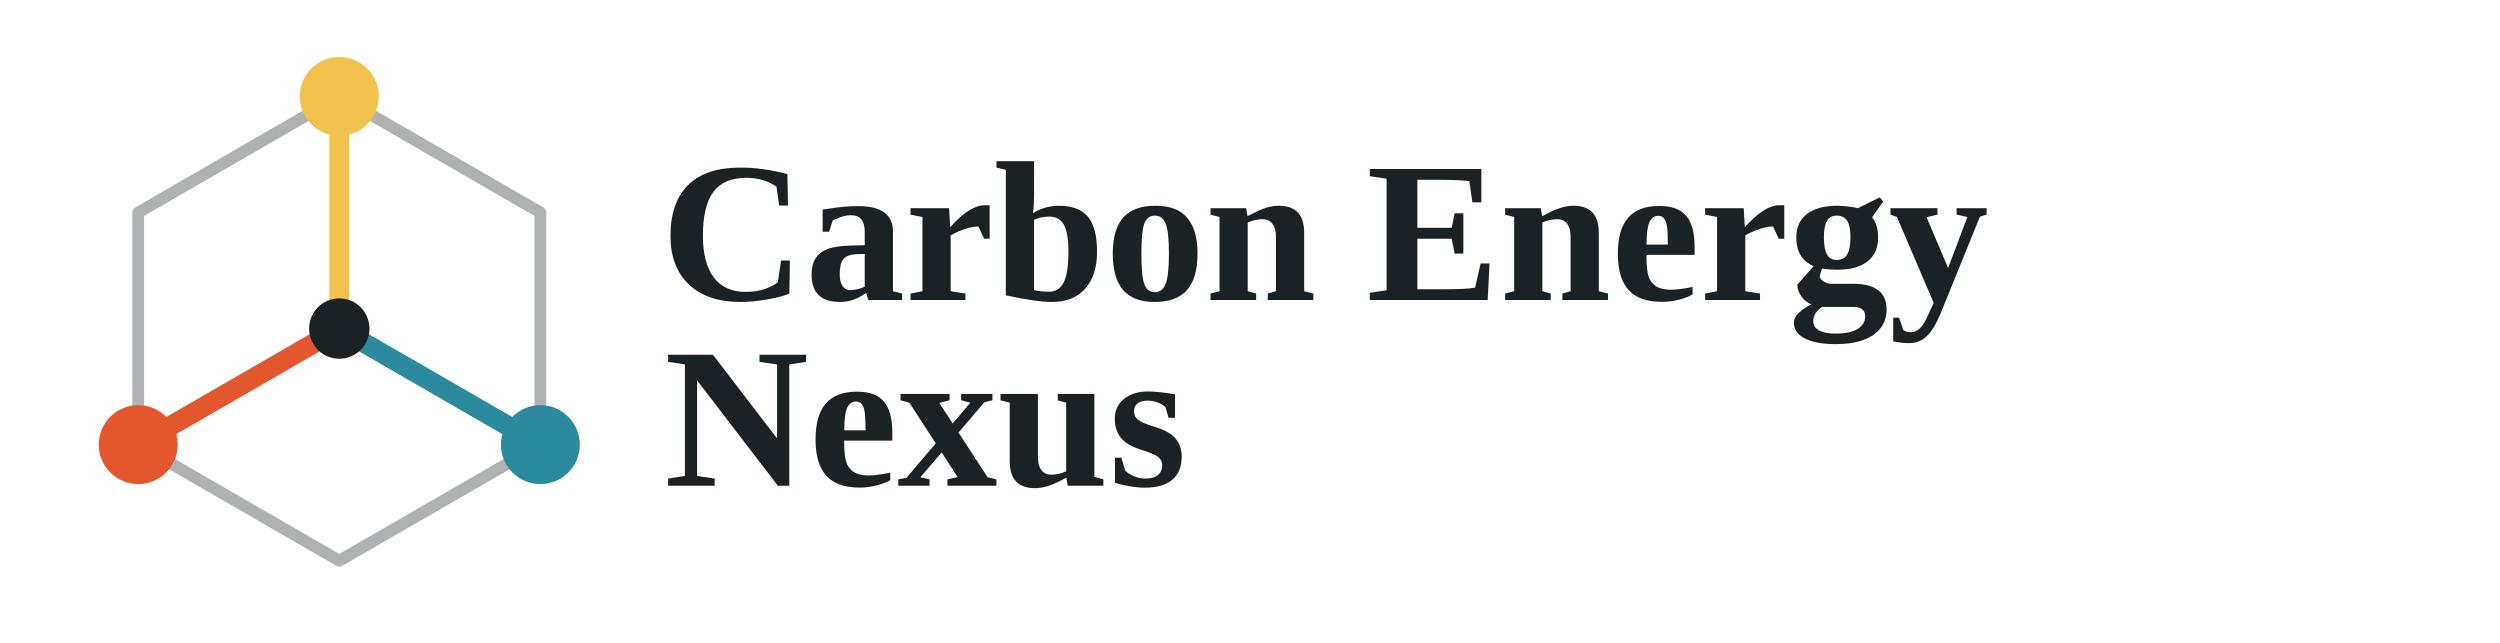
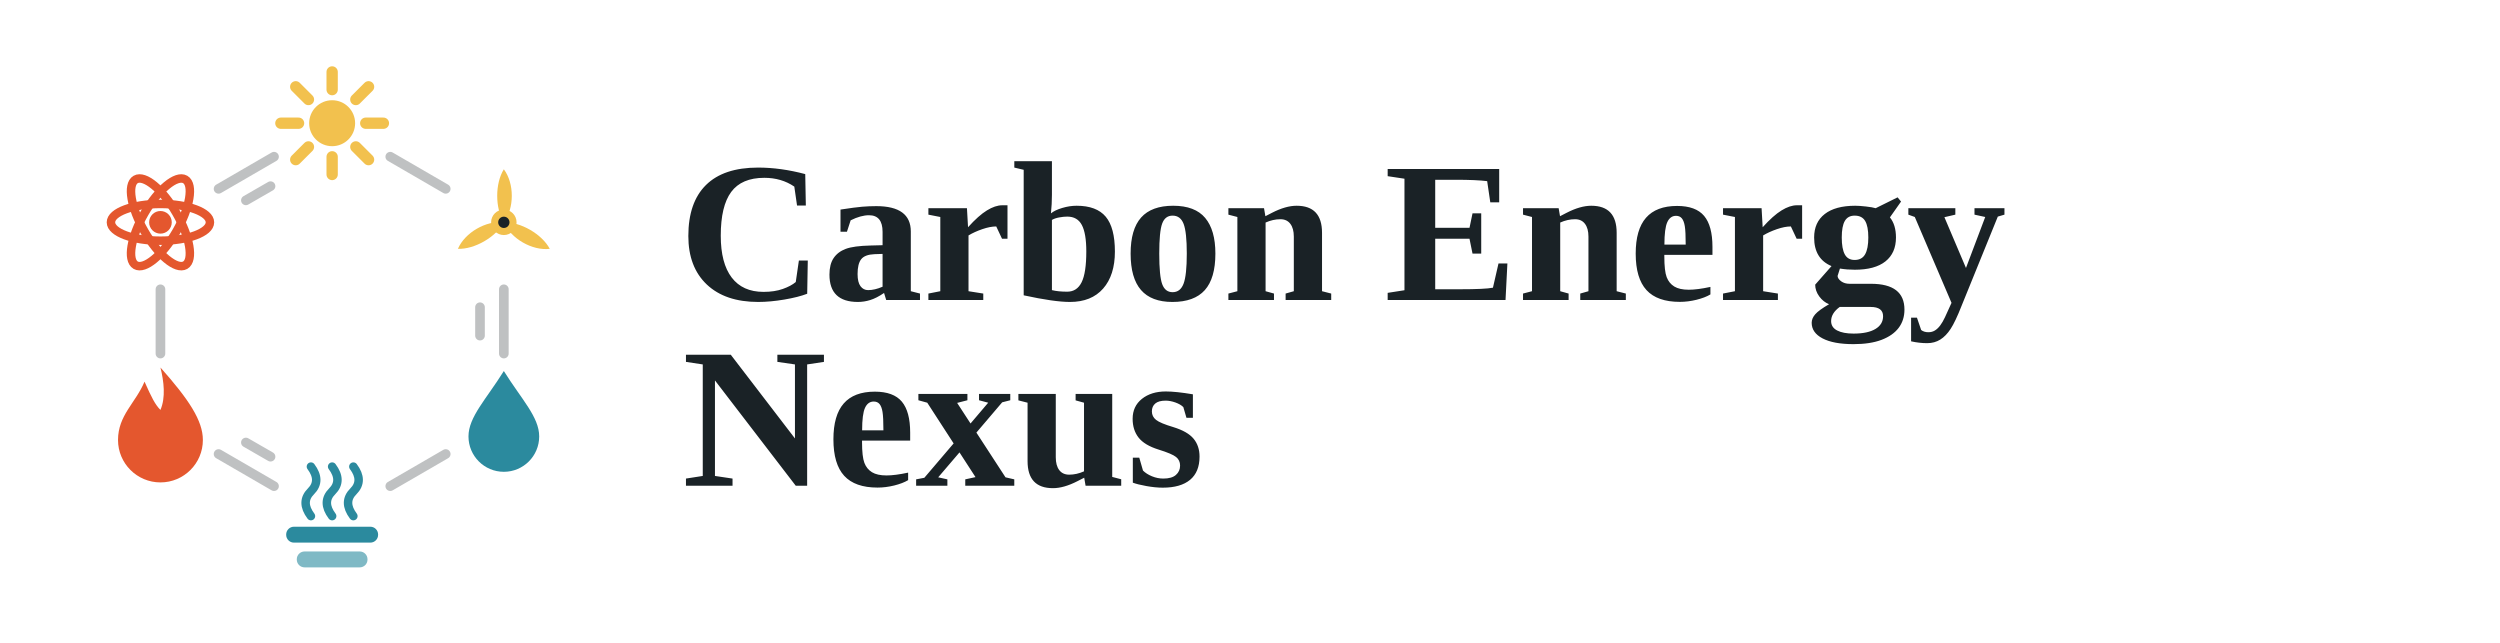
<svg xmlns="http://www.w3.org/2000/svg" viewBox="0 0 1400 360">
-   <path d="M190.0 54.0 L77.4 119.0 L77.4 249.0 L190.0 314.0 L302.6 249.0 L302.6 119.0 Z" fill="none" stroke="#1A2226" stroke-opacity="0.35" stroke-width="6.6" stroke-linejoin="round" />
-   <line x1="190" y1="184" x2="190.0" y2="54.0" stroke="#F2C14E" stroke-width="11.1" stroke-linecap="round" />
-   <line x1="190" y1="184" x2="77.4" y2="249.0" stroke="#E4572E" stroke-width="11.1" stroke-linecap="round" />
-   <line x1="190" y1="184" x2="302.6" y2="249.0" stroke="#2B8A9E" stroke-width="11.1" stroke-linecap="round" />
-   <circle cx="190.0" cy="54.0" r="22.1" fill="#F2C14E" />
-   <circle cx="77.4" cy="249.0" r="22.1" fill="#E4572E" />
-   <circle cx="302.6" cy="249.0" r="22.1" fill="#2B8A9E" />
-   <circle cx="190" cy="184" r="16.9" fill="#1A2226" />
-   <text x="370" y="168" font-family="Source Serif 4" font-weight="700" font-size="112" fill="#1A2226">Carbon Energy</text>
-   <text x="372" y="272" font-family="Source Serif 4" font-weight="700" font-size="112" fill="#1A2226">Nexus</text>
+   <g transform="translate(36 30) scale(1.5)">
+     <line x1="78.3" y1="38.5" x2="57.6" y2="50.5" stroke="#1A2226" stroke-opacity="0.28" stroke-width="3.6" stroke-linecap="round" />
+     <line x1="77.0" y1="49.5" x2="67.8" y2="54.8" stroke="#1A2226" stroke-opacity="0.28" stroke-width="3.6" stroke-linecap="round" />
+     <line x1="35.9" y1="88.0" x2="35.9" y2="112.0" stroke="#1A2226" stroke-opacity="0.28" stroke-width="3.6" stroke-linecap="round" />
+     <line x1="57.6" y1="149.5" x2="78.3" y2="161.5" stroke="#1A2226" stroke-opacity="0.28" stroke-width="3.6" stroke-linecap="round" />
+     <line x1="67.8" y1="145.2" x2="77.0" y2="150.5" stroke="#1A2226" stroke-opacity="0.28" stroke-width="3.6" stroke-linecap="round" />
+     <line x1="121.7" y1="161.5" x2="142.4" y2="149.5" stroke="#1A2226" stroke-opacity="0.28" stroke-width="3.6" stroke-linecap="round" />
+     <line x1="164.1" y1="112.0" x2="164.1" y2="88.0" stroke="#1A2226" stroke-opacity="0.28" stroke-width="3.6" stroke-linecap="round" />
+     <line x1="155.2" y1="105.3" x2="155.2" y2="94.7" stroke="#1A2226" stroke-opacity="0.28" stroke-width="3.6" stroke-linecap="round" />
+     <line x1="142.4" y1="50.5" x2="121.7" y2="38.5" stroke="#1A2226" stroke-opacity="0.28" stroke-width="3.6" stroke-linecap="round" />
+     <g transform="translate(100.0 26.0) scale(1.32)">
+       <circle r="6.5" fill="#F2C14E" />
+       <line x1="9.5" y1="0.0" x2="14.5" y2="0.0" stroke="#F2C14E" stroke-width="3.2" stroke-linecap="round" />
+       <line x1="6.7" y1="6.7" x2="10.3" y2="10.3" stroke="#F2C14E" stroke-width="3.2" stroke-linecap="round" />
+       <line x1="0.0" y1="9.5" x2="0.0" y2="14.5" stroke="#F2C14E" stroke-width="3.2" stroke-linecap="round" />
+       <line x1="-6.7" y1="6.7" x2="-10.3" y2="10.3" stroke="#F2C14E" stroke-width="3.2" stroke-linecap="round" />
+       <line x1="-9.5" y1="0.0" x2="-14.5" y2="0.0" stroke="#F2C14E" stroke-width="3.2" stroke-linecap="round" />
+       <line x1="-6.7" y1="-6.7" x2="-10.3" y2="-10.3" stroke="#F2C14E" stroke-width="3.2" stroke-linecap="round" />
+       <line x1="-0.0" y1="-9.5" x2="-0.0" y2="-14.5" stroke="#F2C14E" stroke-width="3.2" stroke-linecap="round" />
+       <line x1="6.7" y1="-6.7" x2="10.3" y2="-10.3" stroke="#F2C14E" stroke-width="3.2" stroke-linecap="round" />
+     </g>
+     <g transform="translate(164.1 63.0) scale(1.32)">
+       <path d="M0 0 C3 -4 3 -11 0 -15 C-2.5 -11 -2.5 -4 0 0 Z" fill="#F2C14E" transform="rotate(0)" />
+       <path d="M0 0 C3 -4 3 -11 0 -15 C-2.5 -11 -2.5 -4 0 0 Z" fill="#F2C14E" transform="rotate(120)" />
+       <path d="M0 0 C3 -4 3 -11 0 -15 C-2.5 -11 -2.5 -4 0 0 Z" fill="#F2C14E" transform="rotate(240)" />
+       <circle r="2.6" fill="#1A2226" stroke="#F2C14E" stroke-width="2" />
+     </g>
+     <g transform="translate(164.1 137.0) scale(1.32)">
+       <path d="M0 -14 C5 -6 10 -1 10 4.5 A10 10 0 0 1 -10 4.5 C-10 -1 -5 -6 0 -14 Z" fill="#2B8A9E" />
+     </g>
+     <g transform="translate(100.0 174.0) scale(1.32)">
+       <rect x="-13" y="2" width="26" height="4.5" rx="2.2" fill="#2B8A9E" />
+       <rect x="-10" y="9" width="20" height="4.5" rx="2.2" fill="#2B8A9E" fill-opacity=".6" />
+       <path d="M-6 -1 q-3 -4 0 -7 q3 -3 0 -7 M0 -1 q-3 -4 0 -7 q3 -3 0 -7 M6 -1 q-3 -4 0 -7 q3 -3 0 -7" fill="none" stroke="#2B8A9E" stroke-width="2.4" stroke-linecap="round" />
+     </g>
+     <g transform="translate(35.9 137.0) scale(1.32)">
+       <path d="M0 -15 C8 -6 12 0 12 5.5 A12 12 0 0 1 -12 5.5 C-12 -1.5 -7 -5 -4.5 -11 C-2.5 -6.5 -1.5 -4.5 0 -3 C1.5 -6.5 1 -11 0 -15 Z" fill="#E4572E" />
+     </g>
+     <g transform="translate(35.9 63.0) scale(1.32)">
+       <ellipse rx="14" ry="5.2" fill="none" stroke="#E4572E" stroke-width="2.4" transform="rotate(0)" />
+       <ellipse rx="14" ry="5.2" fill="none" stroke="#E4572E" stroke-width="2.4" transform="rotate(60)" />
+       <ellipse rx="14" ry="5.2" fill="none" stroke="#E4572E" stroke-width="2.4" transform="rotate(120)" />
+       <circle r="3.2" fill="#E4572E" />
+     </g>
+   </g>
+   <text x="380" y="168" font-family="Source Serif 4" font-weight="700" font-size="112" fill="#1A2226">Carbon Energy</text>
+   <text x="382" y="272" font-family="Source Serif 4" font-weight="700" font-size="112" fill="#1A2226">Nexus</text>
</svg>
